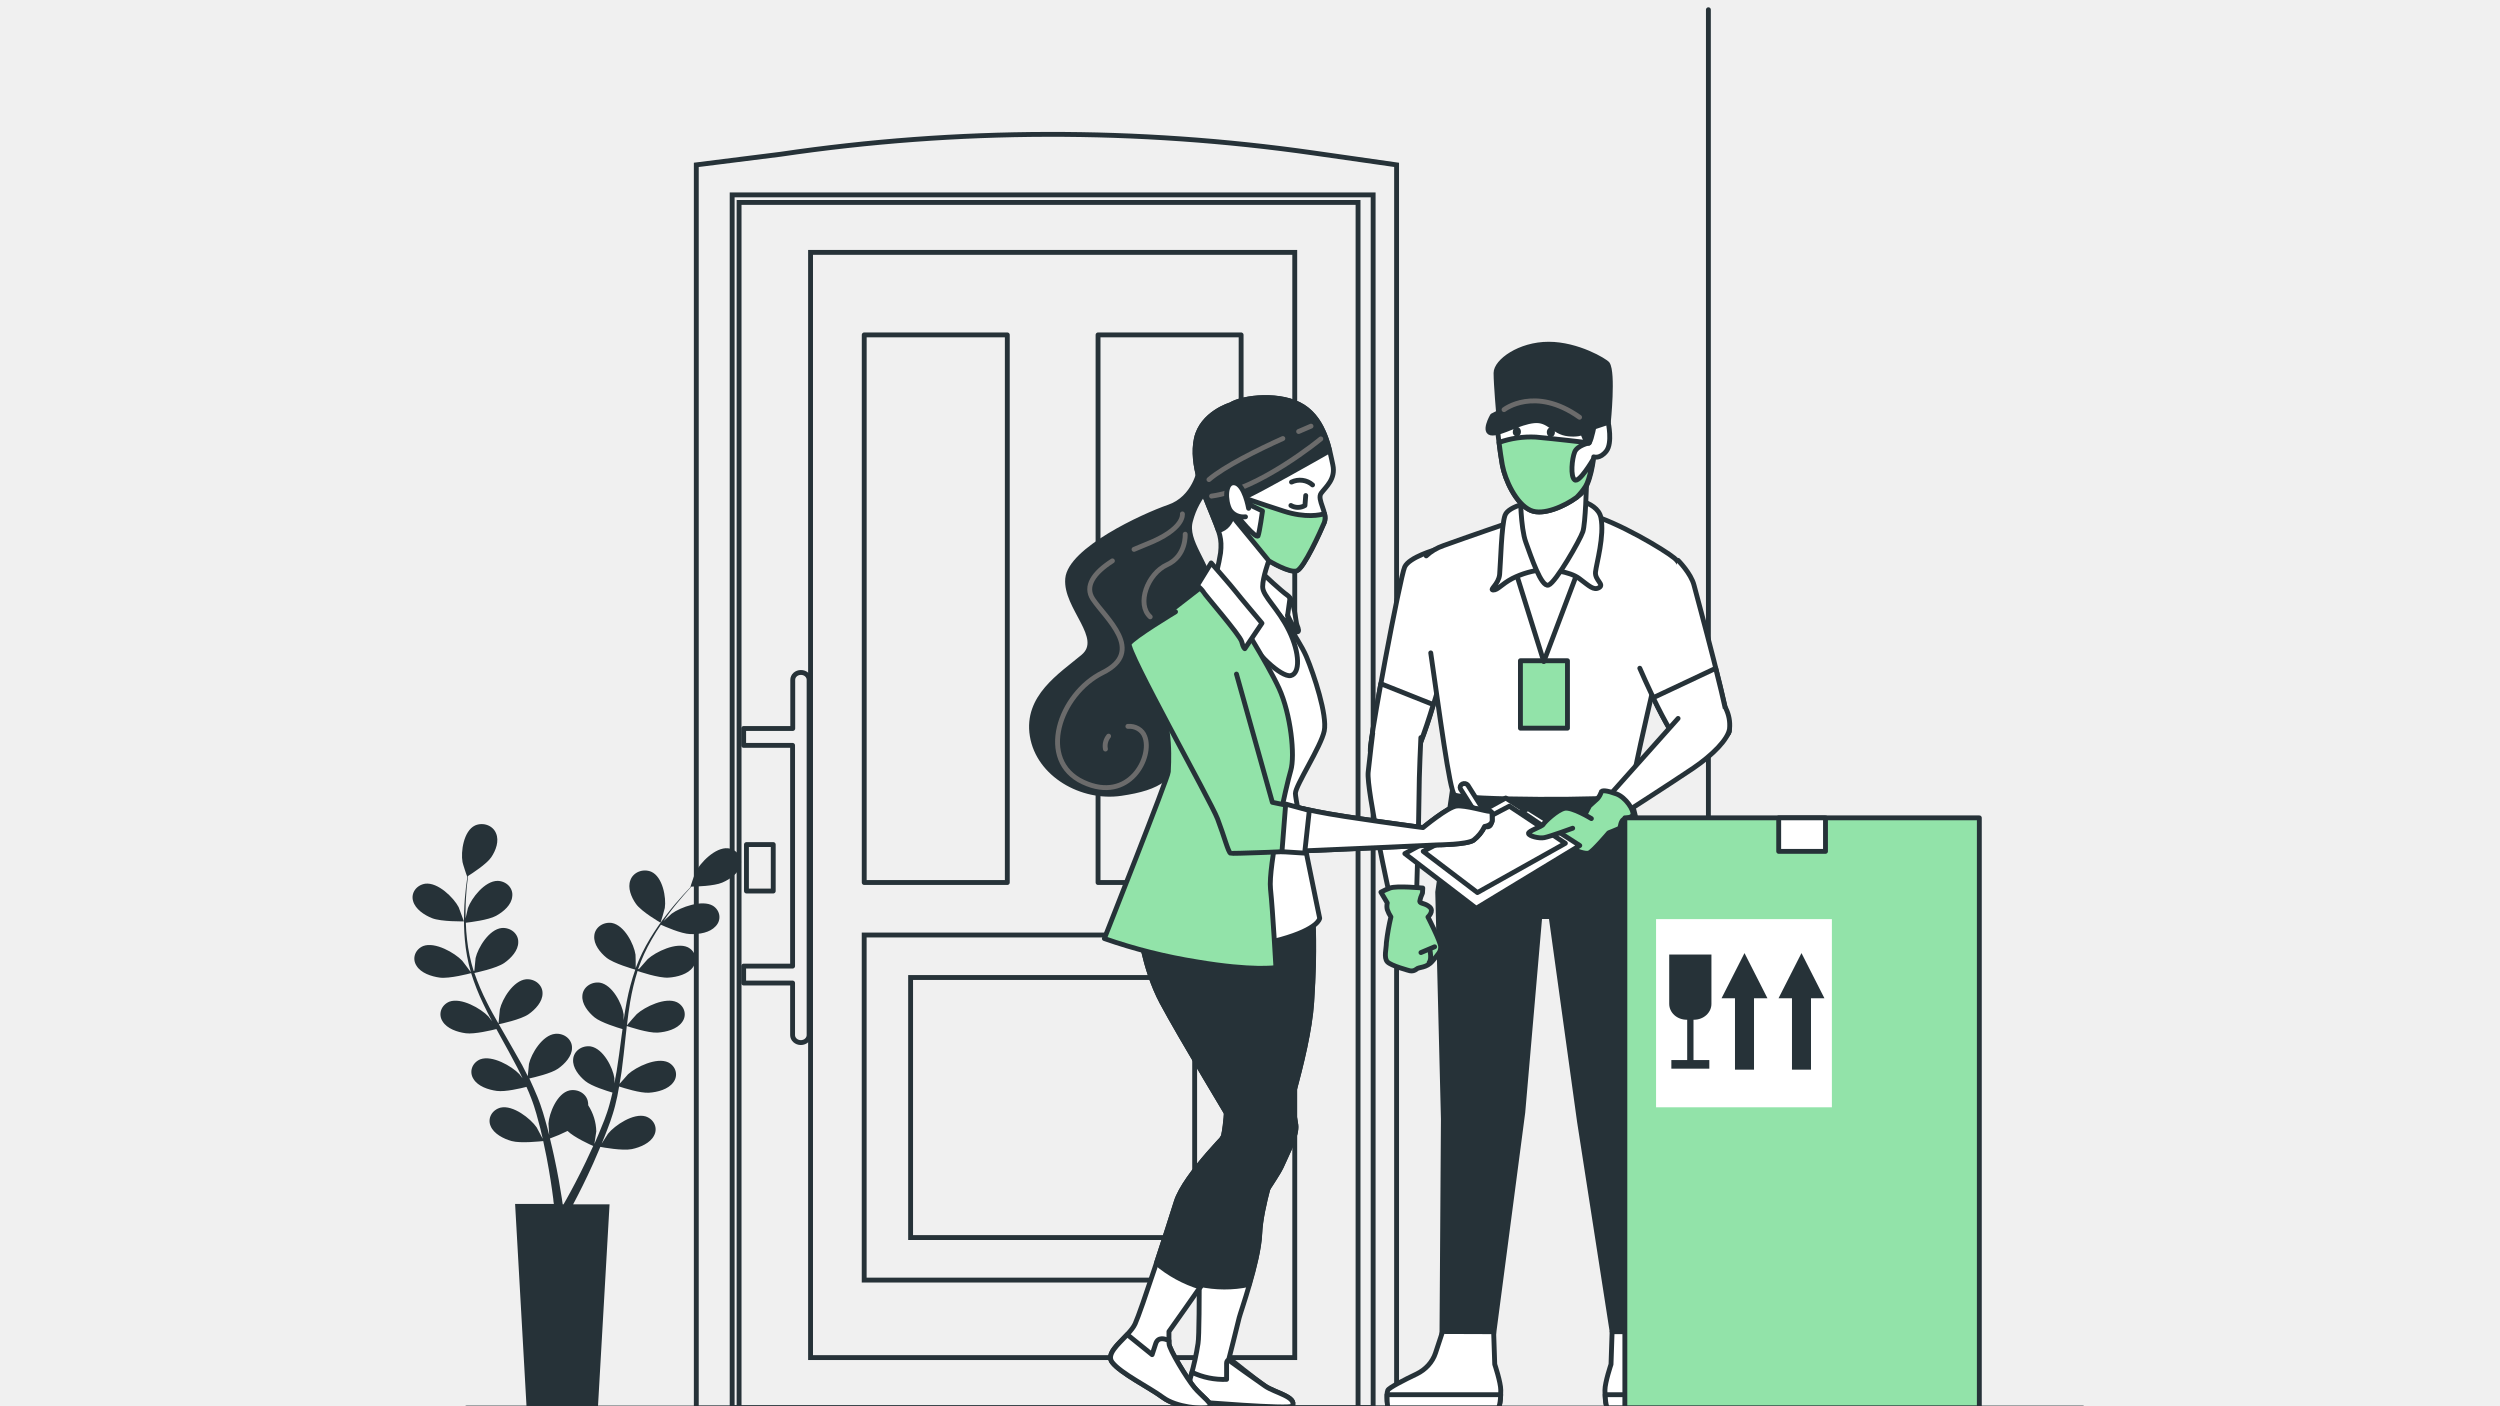
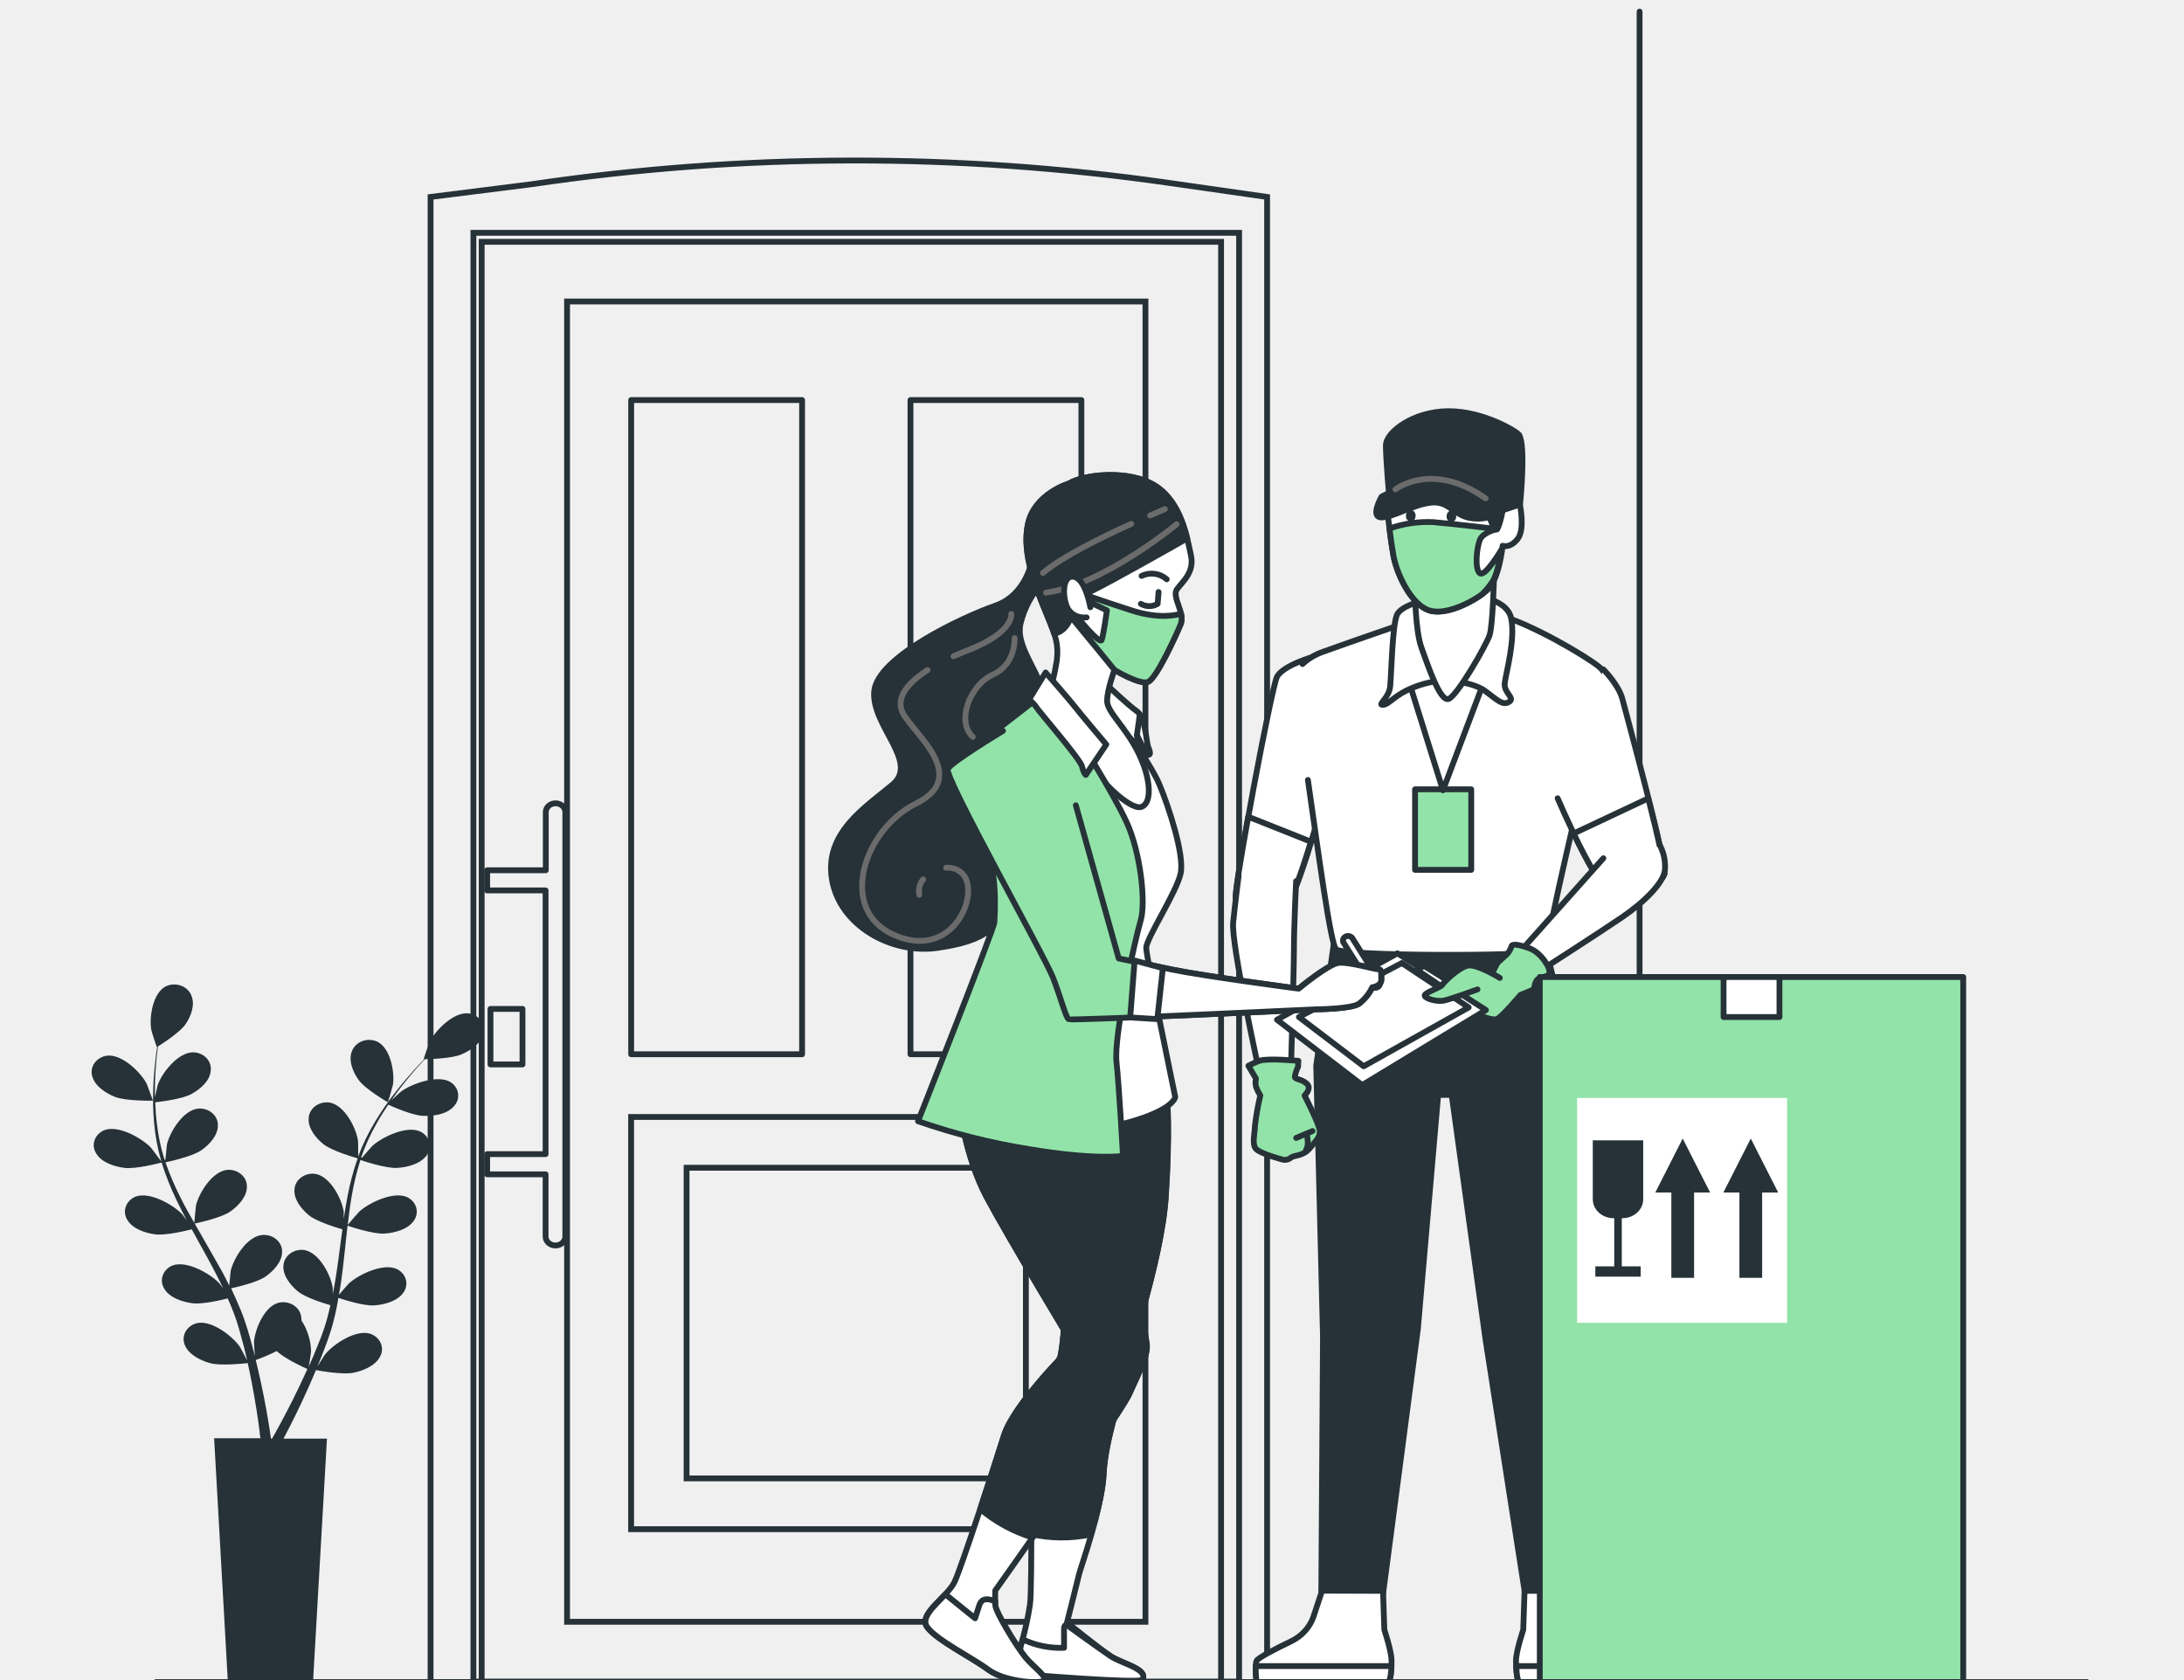
- <svg xmlns="http://www.w3.org/2000/svg" width="361" height="203" viewBox="0 0 361 303" fill="none">
+ <svg xmlns="http://www.w3.org/2000/svg" width="251" height="193" viewBox="0 0 361 303" fill="none">
  <path d="M68.888 303.391H207.042L207.042 42.004H68.888L68.888 303.391Z" stroke="#263238" stroke-width="1.051" stroke-miterlimit="10" />
  <path d="M79.365 33.242C117.404 27.62 156.184 27.532 194.254 32.98L212.093 35.533V303.486H203.788V43.629H70.38V303.486H61.159V35.533L79.365 33.242Z" stroke="#263238" stroke-width="1.051" stroke-miterlimit="10" />
  <path d="M85.785 292.607H190.145L190.145 54.396H85.785L85.785 292.607Z" stroke="#263238" stroke-width="1.051" stroke-miterlimit="10" />
  <path d="M97.344 275.901H178.577V201.527H97.344L97.344 275.901Z" stroke="#263238" stroke-width="1.051" stroke-miterlimit="10" />
  <path d="M178.586 72.181H147.749V190.212H178.586V72.181Z" stroke="#263238" stroke-width="1.051" stroke-linecap="round" stroke-linejoin="round" />
  <path d="M128.191 72.181H97.353V190.212H128.191V72.181Z" stroke="#263238" stroke-width="1.051" stroke-linecap="round" stroke-linejoin="round" />
  <path d="M107.35 266.735H168.572V210.685H107.35V266.735Z" stroke="#263238" stroke-width="1.051" stroke-miterlimit="10" />
  <path d="M83.692 144.938C83.229 144.938 82.785 145.105 82.458 145.402C82.131 145.7 81.947 146.103 81.947 146.524V157.014H71.366V160.653H81.912V208.227H71.366V211.874H81.912V223.094C81.912 223.523 82.1 223.934 82.434 224.238C82.767 224.541 83.22 224.711 83.692 224.711C84.164 224.711 84.617 224.541 84.95 224.238C85.284 223.934 85.472 223.523 85.472 223.094V146.555C85.476 146.342 85.434 146.129 85.346 145.931C85.258 145.733 85.127 145.553 84.961 145.402C84.795 145.251 84.597 145.132 84.379 145.052C84.161 144.972 83.927 144.933 83.692 144.938Z" stroke="#263238" stroke-width="1.051" stroke-linecap="round" stroke-linejoin="round" />
  <path d="M77.743 182.03H71.968V192.044H77.743V182.03Z" stroke="#263238" stroke-width="1.051" stroke-linecap="round" stroke-linejoin="round" />
  <path d="M279.299 303.328V2.097" stroke="#263238" stroke-width="1.051" stroke-linecap="round" stroke-linejoin="round" />
  <path d="M224.166 170.057L220.956 192.274L222.177 241.156L221.872 287.549H233.012L239.293 239.769L242.957 197.547H245.399L251.514 241.711L258.546 286.986H269.546L268.019 238.659L265.568 183.941L261.904 169.216L224.166 170.057Z" fill="#263238" stroke="#263238" stroke-width="1.051" stroke-linecap="round" stroke-linejoin="round" />
  <path d="M269.546 286.986L271.082 291.64C271.401 292.598 271.926 293.488 272.625 294.261C273.324 295.034 274.184 295.674 275.156 296.144C277.773 297.389 281.114 299.094 281.358 299.649C281.759 300.561 281.358 303.486 281.358 303.486H257.613C257.613 303.486 257.002 303.272 257.002 299.609C257.002 297.952 258.31 294.059 258.31 294.059L258.546 287.026L269.546 286.986Z" fill="white" stroke="#263238" stroke-width="1.051" stroke-linecap="round" stroke-linejoin="round" />
  <path d="M257.613 303.486H281.358C281.485 302.529 281.541 301.564 281.524 300.6H257.063C257.124 303.304 257.613 303.486 257.613 303.486Z" fill="white" stroke="#263238" stroke-width="1.051" stroke-linecap="round" stroke-linejoin="round" />
  <path d="M222.012 286.986L220.477 291.64C220.157 292.598 219.633 293.488 218.933 294.261C218.234 295.034 217.374 295.674 216.403 296.144C213.786 297.389 210.445 299.094 210.2 299.649C209.799 300.561 210.2 303.486 210.2 303.486H233.946C233.946 303.486 234.548 303.272 234.548 299.609C234.548 297.952 233.248 294.059 233.248 294.059L233.012 287.026L222.012 286.986Z" fill="white" stroke="#263238" stroke-width="1.051" stroke-linecap="round" stroke-linejoin="round" />
  <path d="M233.945 303.486H210.2C210.073 302.529 210.017 301.564 210.034 300.6H234.53C234.434 303.304 233.945 303.486 233.945 303.486Z" fill="white" stroke="#263238" stroke-width="1.051" stroke-linecap="round" stroke-linejoin="round" />
  <path d="M220.468 118.487C220.468 118.487 214.806 120.073 213.838 122.206C212.87 124.338 206.231 159.393 206.467 161.906C206.702 164.42 211.343 167.218 214.265 165.45C217.188 163.682 222.265 144.042 222.265 144.042" fill="white" />
  <path d="M220.468 118.487C220.468 118.487 214.806 120.073 213.838 122.206C212.87 124.338 206.231 159.393 206.467 161.906C206.702 164.42 211.343 167.218 214.265 165.45C217.188 163.682 222.265 144.042 222.265 144.042" stroke="#263238" stroke-width="1.051" stroke-linecap="round" stroke-linejoin="round" />
  <path d="M208.691 147.356C207.374 154.635 206.345 160.907 206.423 161.906C206.624 164.388 211.3 167.218 214.222 165.45C215.897 164.435 218.278 157.561 219.997 151.86L208.691 147.356Z" fill="white" stroke="#263238" stroke-width="1.051" stroke-linecap="round" stroke-linejoin="round" />
  <path d="M206.946 158.045C206.946 158.045 206.362 162.683 205.969 166.434C205.577 170.184 210.68 193.392 210.68 193.392L216.368 193.749C216.368 193.749 216.935 175.346 216.935 171.286C216.935 167.226 217.327 158.98 217.327 158.98" fill="white" />
  <path d="M206.946 158.045C206.946 158.045 206.362 162.683 205.969 166.434C205.577 170.184 210.68 193.392 210.68 193.392L216.368 193.749C216.368 193.749 216.935 175.346 216.935 171.286C216.935 167.226 217.327 158.98 217.327 158.98" stroke="#263238" stroke-width="1.051" stroke-linecap="round" stroke-linejoin="round" />
  <path d="M217.737 191.402C217.737 191.402 212.05 190.863 210.68 191.402C210 191.647 209.343 191.945 208.717 192.29L210.087 194.613C209.975 195.083 209.975 195.57 210.087 196.04C210.28 196.595 210.544 197.127 210.872 197.626C210.435 199.459 210.109 201.312 209.895 203.176C209.895 204.429 209.302 206.388 210.087 207.284C210.872 208.18 214.989 209.242 214.989 209.242C215.234 209.289 215.487 209.281 215.727 209.219C215.967 209.157 216.187 209.042 216.368 208.885C216.952 208.354 218.523 208.711 219.857 207.101C221.192 205.492 221.602 205.143 221.602 204.072C221.602 203.002 218.854 197.65 218.854 197.65C218.854 197.65 220.232 196.405 219.247 195.509C218.261 194.613 217.092 194.795 217.092 194.264C217.201 193.649 217.398 193.049 217.676 192.48L217.737 191.402Z" fill="#92E3A9" stroke="#263238" stroke-width="1.051" stroke-linecap="round" stroke-linejoin="round" />
  <path d="M220.293 204.064L217.345 205.309" stroke="#263238" stroke-width="1.051" stroke-linecap="round" stroke-linejoin="round" />
  <path d="M219.308 204.952C219.308 204.952 219.7 206.736 219.116 207.45L219.308 204.952Z" fill="white" />
  <path d="M219.308 204.952C219.308 204.952 219.7 206.736 219.116 207.45" stroke="#263238" stroke-width="1.051" stroke-linecap="round" stroke-linejoin="round" />
  <path d="M219.456 140.72C221.297 153.406 223.53 170.477 224.559 171.294C226.121 172.539 259.453 172.539 260.823 171.651C261.602 171.108 262.235 170.411 262.673 169.613C263.112 168.815 263.344 167.936 263.353 167.044C263.353 165.093 271.937 129.12 272.521 126.463C273.106 123.807 274.074 122.031 271.937 120.263C269.799 118.495 259.68 112.461 253.574 110.867C247.467 109.273 237.392 112.286 237.392 112.286C237.392 112.286 227.054 115.831 222.186 117.599C220.786 118.078 219.52 118.834 218.479 119.811" fill="white" />
  <path d="M219.456 140.72C221.297 153.406 223.53 170.477 224.559 171.294C226.121 172.539 259.453 172.539 260.823 171.651C261.602 171.108 262.235 170.411 262.673 169.613C263.112 168.815 263.344 167.936 263.353 167.044C263.353 165.093 271.937 129.12 272.521 126.463C273.106 123.807 274.074 122.031 271.937 120.263C269.799 118.495 259.68 112.461 253.574 110.867C247.467 109.273 237.392 112.286 237.392 112.286C237.392 112.286 227.054 115.831 222.186 117.599C220.786 118.078 219.52 118.834 218.479 119.811" stroke="#263238" stroke-width="1.051" stroke-linecap="round" stroke-linejoin="round" />
  <path d="M248.924 142.409H238.787V156.943H248.924V142.409Z" fill="#92E3A9" stroke="#263238" stroke-width="1.051" stroke-linecap="round" stroke-linejoin="round" />
  <path d="M236.842 120.263L243.821 142.591L252.788 118.844C252.788 118.844 249.674 114.411 245.81 114.086C241.945 113.761 238.203 117.067 236.842 120.263Z" fill="white" stroke="#263238" stroke-width="1.051" stroke-linecap="round" stroke-linejoin="round" />
  <path d="M241.91 108.036C241.91 108.036 236.257 108.916 235.472 111.049C234.687 113.182 234.504 121.674 234.303 123.807C234.103 125.94 231.965 127.169 232.942 127.169C233.919 127.169 234.687 125.932 237.034 124.687C239.138 123.624 241.46 122.963 243.856 122.745C245.024 122.745 249.316 123.094 251.462 124.687C253.608 126.281 254.585 127.351 255.754 126.638C256.923 125.924 254.777 125.052 254.969 123.276C255.161 121.5 256.923 115.474 256.138 111.581C255.353 107.687 248.339 107.148 246.595 107.148C244.999 107.271 243.426 107.569 241.91 108.036Z" fill="white" stroke="#263238" stroke-width="1.051" stroke-linecap="round" stroke-linejoin="round" />
  <path d="M238.787 106.435C238.787 106.435 238.787 113.706 239.956 116.893C241.125 120.081 243.271 126.638 244.833 126.107C246.394 125.575 251.654 116.362 252.239 114.594C252.823 112.826 253.024 104.286 253.024 104.286C253.024 104.286 245.225 108.036 238.787 106.435Z" fill="white" stroke="#263238" stroke-width="1.051" stroke-linecap="round" stroke-linejoin="round" />
  <path d="M257.7 91.021C257.7 91.021 258.677 95.453 257.307 97.221C255.938 98.99 254.585 98.466 254.585 98.466C254.585 98.466 254.001 104.492 251.855 106.435C249.709 108.377 244.056 111.398 240.933 109.979C237.81 108.56 235.472 103.43 234.888 100.234C234.303 97.039 233.719 91.552 233.719 91.552C233.719 91.552 236.057 88.896 241.518 88.539C244.81 88.272 248.091 89.16 250.686 91.021C251.654 91.552 254.585 89.958 255.92 89.958C256.301 89.945 256.678 90.04 256.997 90.231C257.316 90.421 257.562 90.697 257.7 91.021Z" fill="white" stroke="#263238" stroke-width="1.051" stroke-linecap="round" stroke-linejoin="round" />
  <path d="M250.485 103.43C249.508 102.716 249.901 98.815 250.485 97.404C251.07 95.992 253.608 95.453 253.608 95.453C253.608 95.453 246.202 94.565 242.102 94.208C239.399 94.07 236.694 94.462 234.172 95.358C234.373 96.991 234.635 98.831 234.888 100.234C235.472 103.406 237.819 108.568 240.933 109.979C243.664 111.224 248.348 109.067 250.904 107.204C251.637 106.477 252.281 105.679 252.823 104.825C253.8 103.239 254.385 99.156 254.385 99.156C254.385 99.156 251.462 104.135 250.485 103.43Z" fill="#92E3A9" stroke="#263238" stroke-width="1.051" stroke-linecap="round" stroke-linejoin="round" />
  <path d="M238.892 93.058C238.892 93.637 238.499 94.113 238.019 94.113C237.752 94.074 237.512 93.942 237.349 93.746C237.187 93.549 237.114 93.303 237.147 93.058C237.147 92.472 237.539 91.996 238.019 91.996C238.499 91.996 238.892 92.472 238.892 93.058Z" fill="#263238" />
  <path d="M246.219 93.161C246.219 93.748 245.835 94.216 245.347 94.216C244.858 94.216 244.475 93.748 244.475 93.161C244.475 92.575 244.867 92.107 245.347 92.107C245.827 92.107 246.219 92.575 246.219 93.161Z" fill="#263238" />
  <path d="M251.654 91.552C251.654 91.552 253.024 96.309 253.608 95.453C254.193 94.597 254.777 91.195 254.777 91.195L251.654 91.552Z" fill="#263238" stroke="#263238" stroke-width="1.051" stroke-linecap="round" stroke-linejoin="round" />
  <path d="M234.111 89.427C234.111 89.427 233.527 82.87 233.527 80.388C233.527 77.906 238.595 74.188 244.867 74.188C251.14 74.188 257.08 77.819 257.543 78.437C258.834 80.356 257.735 91.021 257.735 91.021L253.443 92.44C253.443 92.44 248.374 88.365 245.26 88.008C242.146 87.651 234.111 89.427 234.111 89.427Z" fill="#263238" stroke="#263238" stroke-width="1.051" stroke-linecap="round" stroke-linejoin="round" />
  <path d="M232.742 89.617C232.742 89.617 239.372 85.899 244.641 86.961C249.91 88.023 253.408 92.456 253.408 92.456C253.408 92.456 252.44 93.875 249.125 93.518C245.81 93.162 245.025 90.347 241.718 90.68C238.412 91.013 234.888 93.344 232.742 93.344C230.596 93.344 232.742 89.617 232.742 89.617Z" fill="#263238" stroke="#263238" stroke-width="1.051" stroke-linecap="round" stroke-linejoin="round" />
  <path d="M235.254 88.293C235.254 88.293 241.884 83.092 251.532 89.934" stroke="#6B6B6B" stroke-width="1.051" stroke-linecap="round" stroke-linejoin="round" />
  <path d="M272.765 120.778C272.765 120.778 275.548 123.569 276.202 126.13C276.856 128.691 284.367 156.07 283.757 157.783C283.146 159.496 277.537 161.946 274.658 161.47C271.779 160.994 264.513 144.026 264.513 144.026" fill="white" />
  <path d="M272.765 120.778C272.765 120.778 275.548 123.569 276.202 126.13C276.856 128.691 284.367 156.07 283.757 157.783C283.146 159.496 277.537 161.946 274.658 161.47C271.779 160.994 264.513 144.026 264.513 144.026" stroke="#263238" stroke-width="1.051" stroke-linecap="round" stroke-linejoin="round" />
  <path d="M283.731 157.807C284.01 157.014 282.571 150.782 280.869 144.042L267.4 150.385C269.747 155.269 272.94 161.216 274.632 161.486C277.511 161.946 283.12 159.504 283.731 157.807Z" fill="white" stroke="#263238" stroke-width="1.051" stroke-linecap="round" stroke-linejoin="round" />
  <path d="M272.765 154.849L257.203 172.293L259.636 176.258C259.636 176.258 272.033 168.289 276.115 165.506C280.198 162.723 283.574 159.329 283.862 157.046C284.003 155.55 283.724 154.047 283.05 152.677" fill="white" />
  <path d="M272.765 154.849L257.203 172.293L259.636 176.258C259.636 176.258 272.033 168.289 276.115 165.506C280.198 162.723 283.574 159.329 283.862 157.046C284.003 155.55 283.724 154.047 283.05 152.677" stroke="#263238" stroke-width="1.051" stroke-linecap="round" stroke-linejoin="round" />
  <path d="M257.813 179.501C257.813 179.501 259.261 178.938 259.88 178.652C260.5 178.367 260.186 177.788 260.692 176.947C261.198 176.107 262.715 176.448 263.021 175.592C263.326 174.735 261.529 171.865 259.47 171.112C257.412 170.358 256.243 170.239 256.173 170.771C256.021 171.261 255.763 171.719 255.414 172.119L253.669 173.704L252.884 175.227C252.884 175.227 245.966 177.177 243.742 177.661C241.517 178.145 246.935 181.919 248.976 182.672C251.017 183.425 252.718 184.131 253.538 183.861C254.358 183.592 257.813 179.501 257.813 179.501Z" fill="#92E3A9" stroke="#263238" stroke-width="1.051" stroke-linecap="round" stroke-linejoin="round" />
  <path d="M235.612 172L251.576 182.236L229.253 195.771L213.873 183.98L235.612 172Z" fill="white" stroke="#263238" stroke-width="1.051" stroke-linecap="round" stroke-linejoin="round" />
  <path d="M239.092 174.973L240.427 174.275L245.984 177.756L244.257 178.454L239.092 174.973Z" fill="white" stroke="#263238" stroke-width="1.051" stroke-linecap="round" stroke-linejoin="round" />
  <path d="M236.406 173.752L217.833 183.497L229.514 192.377L248.47 181.76L236.406 173.752Z" fill="white" stroke="#263238" stroke-width="1.051" stroke-linecap="round" stroke-linejoin="round" />
  <path d="M254.079 176.432C254.079 176.432 249.892 173.855 248.278 174.22C246.664 174.584 243.978 177.161 243.716 177.669C243.454 178.176 240.401 179.104 240.523 179.651C240.645 180.198 242.739 180.769 243.943 180.539C245.147 180.309 250.049 178.509 250.049 178.509" fill="#92E3A9" />
  <path d="M254.079 176.432C254.079 176.432 249.892 173.855 248.278 174.22C246.664 174.584 243.978 177.161 243.716 177.669C243.454 178.176 240.401 179.104 240.523 179.651C240.645 180.198 242.739 180.769 243.943 180.539C245.147 180.309 250.049 178.509 250.049 178.509" stroke="#263238" stroke-width="1.051" stroke-linecap="round" stroke-linejoin="round" />
  <path d="M337.694 176.273H261.294V303.486H337.694V176.273Z" fill="#92E3A9" stroke="#263238" stroke-width="1.051" stroke-linecap="round" stroke-linejoin="round" />
  <path d="M305.915 198.102H268.02V238.659H305.915V198.102Z" fill="white" />
  <path d="M304.537 176.273H294.452V183.497H304.537V176.273Z" fill="white" stroke="#263238" stroke-width="1.051" stroke-linecap="round" stroke-linejoin="round" />
  <path d="M292.027 215.157L287.081 205.42L282.134 215.157H285.03V230.547H289.131V215.157H292.027Z" fill="#263238" />
  <path d="M304.309 215.157L299.363 205.42L294.417 215.157H297.313V230.547H301.413V215.157H304.309Z" fill="#263238" />
  <path d="M270.864 205.737H279.954V216.37C279.954 217.277 279.557 218.146 278.852 218.787C278.147 219.428 277.191 219.788 276.194 219.788H274.615C273.618 219.788 272.661 219.428 271.956 218.787C271.251 218.146 270.855 217.277 270.855 216.37V205.737H270.864Z" fill="#263238" />
  <path d="M276.089 216.267H274.728V229.921H276.089V216.267Z" fill="#263238" />
  <path d="M279.5 228.478H271.317V230.333H279.5V228.478Z" fill="#263238" />
  <path d="M169.644 101.146C169.644 101.146 168.667 107.346 163.015 109.297C157.362 111.248 141.764 118.511 141.206 124.719C140.648 130.927 149.397 137.477 144.521 141.552C139.644 145.628 132.212 150.234 133.573 158.6C134.934 166.965 144.294 172.245 152.677 171.008C161.061 169.772 164.184 167.639 166.914 160.019C169.644 152.399 165.169 142.654 166.914 138.928C168.659 135.201 173.151 133.79 172.375 127.589C171.599 121.389 166.33 116.782 167.69 112.175C168.35 109.65 169.616 107.289 171.398 105.261L169.644 101.146Z" fill="#263238" stroke="#263238" stroke-width="1.051" stroke-linecap="round" stroke-linejoin="round" />
  <path d="M150.026 158.663C149.709 159.06 149.486 159.512 149.369 159.99C149.251 160.469 149.244 160.964 149.345 161.446" stroke="#6B6B6B" stroke-width="1.051" stroke-linecap="round" stroke-linejoin="round" />
  <path d="M150.846 120.889C146.789 123.482 144.818 126.36 146.632 129.119C149.345 133.227 158.086 140.347 148.743 144.977C139.4 149.608 134.576 163.912 144.53 168.566C154.483 173.22 159.604 163.087 157.798 158.702C157.548 158.027 157.055 157.447 156.398 157.057C155.741 156.667 154.959 156.49 154.178 156.554" stroke="#6B6B6B" stroke-width="1.051" stroke-linecap="round" stroke-linejoin="round" />
  <path d="M165.928 110.764C165.928 110.764 166.53 114.047 158.077 117.337C157.205 117.678 156.333 118.043 155.504 118.407" stroke="#6B6B6B" stroke-width="1.051" stroke-linecap="round" stroke-linejoin="round" />
  <path d="M166.53 115.141C166.53 115.141 166.827 119.803 162.613 121.722C158.4 123.641 155.975 130.214 158.993 132.949" stroke="#6B6B6B" stroke-width="1.051" stroke-linecap="round" stroke-linejoin="round" />
  <path d="M194.035 198.244C194.035 198.244 194.559 204.167 193.782 215.997C193.006 227.828 186.49 246.064 186.228 248.665C185.966 251.266 182.843 259.766 182.581 265.942C182.32 272.119 178.438 282.863 178.167 284.02C177.688 286.082 175.986 292.742 175.986 292.742C175.986 292.742 181.692 297.333 183.777 298.752C185.861 300.172 190.659 301.084 189.613 303.05C189.203 303.843 168.519 302.098 168.519 302.098C168.519 302.098 166.958 299.022 167.734 296.651C168.407 294.326 168.929 291.967 169.296 289.587C169.557 288.167 169.557 279.168 169.557 273.958C169.557 268.749 168.781 261.89 170.081 256.681C171.265 252.62 172.832 248.659 174.765 244.843C174.765 244.843 176.074 239.642 175.289 228.747C174.503 217.853 171.119 201.059 171.119 201.059C171.119 201.059 187.789 201.773 194.035 198.244Z" fill="white" stroke="#263238" stroke-width="1.051" stroke-linecap="round" stroke-linejoin="round" />
  <path d="M183.785 298.76C181.7 297.341 176.414 293.519 176.414 293.519C176.414 293.519 176.458 293.289 176.545 292.917C176.048 292.956 175.454 293.131 175.454 293.813V297.301C172.869 297.403 170.301 296.877 168.013 295.779C167.926 296.08 167.839 296.374 167.743 296.659C166.966 299.038 168.528 302.106 168.528 302.106C168.528 302.106 189.211 303.819 189.621 303.05C190.659 301.092 185.853 300.18 183.785 298.76Z" fill="white" stroke="#263238" stroke-width="1.051" stroke-linecap="round" stroke-linejoin="round" />
  <path d="M180.296 276.845C181.369 273.245 182.477 269.003 182.608 265.919C182.869 259.766 185.992 251.242 186.254 248.641C186.516 246.041 193.024 227.812 193.809 215.974C194.594 204.136 194.062 198.221 194.062 198.221C187.816 201.773 171.145 201.067 171.145 201.067C171.145 201.067 174.53 217.869 175.315 228.755C176.1 239.642 174.791 244.851 174.791 244.851C172.858 248.667 171.291 252.628 170.107 256.689C168.807 261.899 169.584 268.765 169.584 273.966V276.805C173.102 277.582 176.771 277.596 180.296 276.845Z" fill="#263238" stroke="#263238" stroke-width="1.051" stroke-linecap="round" stroke-linejoin="round" />
  <path d="M156.542 199.41C156.542 199.41 157.58 208.639 161.488 215.974C165.396 223.308 177.112 242.726 177.112 242.726C177.112 242.726 166.434 253.137 164.594 259.06C162.753 264.983 157.039 282.49 155.739 285.329C154.44 288.167 148.97 291.252 150.793 293.615C152.616 295.977 158.862 299.062 161.732 301.195C164.602 303.328 170.325 303.795 171.625 303.32C172.925 302.844 170.063 300.941 168.502 299.062C166.94 297.183 163.032 290.776 163.032 289.595V286.986C163.032 286.986 185.713 255.032 187.249 251.48C188.784 247.928 190.633 244.621 190.372 242.488C190.11 240.355 182.564 199.172 182.564 199.172L156.542 199.41Z" fill="white" stroke="#263238" stroke-width="1.051" stroke-linecap="round" stroke-linejoin="round" />
  <path d="M171.642 303.32C172.942 302.852 170.08 300.941 168.519 299.062C166.957 297.183 163.049 290.776 163.049 289.595V288.96C162.064 288.477 160.668 288.12 160.179 289.595L159.403 291.973L154.047 287.644C152.058 289.777 149.467 291.894 150.81 293.63C152.633 296.009 158.88 299.078 161.75 301.211C164.62 303.343 170.342 303.795 171.642 303.32Z" fill="white" stroke="#263238" stroke-width="1.051" stroke-linecap="round" stroke-linejoin="round" />
  <path d="M190.389 242.488C190.136 240.355 182.582 199.172 182.582 199.172L156.542 199.41C156.542 199.41 157.58 208.639 161.488 215.974C165.396 223.308 177.112 242.726 177.112 242.726C177.112 242.726 166.434 253.137 164.594 259.06C163.721 261.819 162.038 267.108 160.337 272.254C163.05 274.556 166.266 276.312 169.776 277.408C176.589 267.687 186.245 253.755 187.223 251.48C188.828 247.936 190.651 244.621 190.389 242.488Z" fill="#263238" stroke="#263238" stroke-width="1.051" stroke-linecap="round" stroke-linejoin="round" />
  <path d="M184.239 128.2C184.239 128.2 190.965 137.516 192.64 141.489C194.315 145.461 197.185 154.175 196.504 157.537C195.824 160.899 190.284 169.296 190.284 171.016C190.284 172.737 195.518 197.912 195.518 197.912C195.518 197.912 195.353 200.203 187.109 202.494C178.865 204.786 169.802 204.017 163.556 202.954C157.31 201.892 154.832 199.592 154.832 199.592C154.832 199.592 165.248 168.114 165.248 166.743C165.248 165.371 161.383 149.172 160.014 145.2C158.644 141.227 158.33 138.936 160.886 135.685C163.442 132.434 174.669 128.81 177.365 127.439C180.06 126.067 183.393 126.218 184.239 128.2Z" fill="white" stroke="#263238" stroke-width="1.051" stroke-linecap="round" stroke-linejoin="round" />
  <path d="M183.393 123.767C183.393 123.767 187.091 127.28 188.627 128.35C190.162 129.421 190.302 134.004 190.642 134.773C190.982 135.542 191.148 136.295 190.642 136.144C190.136 135.994 188.627 132.632 188.627 132.632L188.792 134.773C188.792 134.773 183.079 128.35 182.407 127.28C181.735 126.209 183.393 123.767 183.393 123.767Z" fill="white" stroke="#263238" stroke-width="1.051" stroke-linecap="round" stroke-linejoin="round" />
  <path d="M188.609 132.632L189.115 128.961" stroke="#263238" stroke-width="1.051" stroke-linecap="round" stroke-linejoin="round" />
  <path d="M176.335 87.239C176.335 87.239 170.115 89.07 168.938 94.573C167.76 100.076 170.621 106.641 172.305 110.764C173.989 114.887 174.486 116.116 174.154 119.169C173.756 121.704 173.138 124.207 172.305 126.654C172.305 126.654 178.35 133.227 179.868 136.89C181.386 140.553 187.266 146.064 189.281 145.612C191.296 145.16 191.296 140.854 188.941 135.986C186.585 131.118 183.227 128.501 183.227 126.471C183.227 124.441 184.57 120.818 184.57 120.818C184.57 120.818 189.115 123.569 190.624 122.959C192.133 122.348 195.666 114.554 196.504 112.572C197.341 110.589 194.829 107.679 195.832 106.308C196.835 104.936 199.025 103.247 198.353 100.194C197.682 97.142 196.678 90.68 191.968 87.667C187.257 84.654 179.022 85.573 176.335 87.239Z" fill="white" stroke="#263238" stroke-width="1.051" stroke-linecap="round" stroke-linejoin="round" />
  <path d="M177.347 132.021C177.347 132.021 184.239 142.868 186.76 148.371C189.281 153.874 190.249 162.881 189.281 166.092C188.313 169.304 184.405 186.708 184.919 191.608C185.434 196.508 186.088 208.552 186.088 208.552C186.088 208.552 181.046 209.345 169.112 207.323C162.281 206.236 155.582 204.55 149.109 202.288C149.109 202.288 162.892 167.448 162.892 166.378C162.892 165.307 163.765 156.142 160.371 150.52C156.978 144.898 154.317 139.213 156.673 137.08C159.028 134.947 170.962 125.773 170.962 125.773L177.347 132.021Z" fill="#92E3A9" stroke="#263238" stroke-width="1.051" stroke-linecap="round" stroke-linejoin="round" />
  <path d="M191.968 87.714C187.266 84.654 179.022 85.573 176.335 87.254C176.335 87.254 170.115 89.086 168.938 94.589C167.76 100.091 170.621 106.657 172.305 110.78C172.898 112.254 173.352 113.349 173.666 114.3C173.893 114.287 174.115 114.233 174.32 114.142C177.513 112.77 176.335 108.647 180.374 106.657C183.654 105.071 193.957 99.267 197.673 97.142C196.87 93.978 195.413 89.95 191.968 87.714Z" fill="#263238" stroke="#263238" stroke-width="1.051" stroke-linecap="round" stroke-linejoin="round" />
  <path d="M195.762 94.596C195.762 94.596 182.503 105.554 172.209 106.926" stroke="#6B6B6B" stroke-width="1.051" stroke-linecap="round" stroke-linejoin="round" />
  <path d="M187.58 94.517C182.276 96.896 174.931 100.551 171.651 103.366" stroke="#6B6B6B" stroke-width="1.051" stroke-linecap="round" stroke-linejoin="round" />
  <path d="M193.651 91.853C193.651 91.853 192.622 92.281 190.982 93.003" stroke="#6B6B6B" stroke-width="1.051" stroke-linecap="round" stroke-linejoin="round" />
  <path d="M192.509 106.807L192.343 108.948C191.893 109.217 191.367 109.36 190.829 109.36C190.292 109.36 189.765 109.217 189.316 108.948" stroke="#263238" stroke-width="1.051" stroke-linecap="round" stroke-linejoin="round" />
  <path d="M193.983 104.516C193.399 103.985 192.643 103.639 191.826 103.529C191.009 103.419 190.175 103.551 189.447 103.905" stroke="#263238" stroke-width="1.051" stroke-linecap="round" stroke-linejoin="round" />
  <path d="M196.557 110.724C195.641 111.002 192.526 111.7 187.763 110.169C182.049 108.338 178.691 107.117 178.691 107.117C178.691 107.117 176.842 106.324 176.17 107.727C175.498 109.131 176.004 110.478 177.679 112.485C179.354 114.491 184.571 120.889 184.571 120.889C184.571 120.889 189.116 123.641 190.625 123.03C192.134 122.42 195.667 114.625 196.504 112.643C196.724 112.021 196.742 111.355 196.557 110.724ZM182.224 115.482C181.884 116.275 177.679 111.351 176.842 109.828C176.004 108.306 178.019 107.228 179.703 108.449L183.192 110.13C183.192 110.13 182.555 114.752 182.224 115.521V115.482Z" fill="#92E3A9" stroke="#263238" stroke-width="1.051" stroke-linecap="round" stroke-linejoin="round" />
  <path d="M180.2 109.559C180.2 109.559 179.328 104.365 177.173 104.064C175.018 103.763 175.158 108.028 176.17 109.868C176.498 110.398 176.993 110.827 177.592 111.098C178.191 111.37 178.865 111.472 179.528 111.39" fill="white" />
  <path d="M180.2 109.559C180.2 109.559 179.328 104.365 177.173 104.064C175.018 103.763 175.158 108.028 176.17 109.868C176.498 110.398 176.993 110.827 177.592 111.098C178.191 111.37 178.865 111.472 179.528 111.39" stroke="#263238" stroke-width="1.051" stroke-linecap="round" stroke-linejoin="round" />
  <path d="M172.131 121.333C172.131 121.333 176.676 126.527 177.365 127.446C178.054 128.366 183.079 134.321 183.079 134.321L179.38 139.816C179.38 139.816 179.04 139.665 178.708 138.293C178.377 136.921 170.639 128.057 170.473 127.597C170.108 127.078 169.655 126.615 169.13 126.225L172.131 121.333Z" fill="white" stroke="#263238" stroke-width="1.051" stroke-linecap="round" stroke-linejoin="round" />
  <path d="M231.537 178.216C231.375 178.22 231.215 178.183 231.075 178.108C230.935 178.034 230.82 177.926 230.744 177.796L225.85 170.017C225.766 169.828 225.762 169.618 225.837 169.426C225.913 169.234 226.064 169.074 226.26 168.976C226.457 168.878 226.687 168.85 226.905 168.895C227.124 168.941 227.316 169.058 227.446 169.224L232.331 177.003C232.397 177.096 232.44 177.201 232.459 177.31C232.477 177.42 232.47 177.531 232.438 177.638C232.406 177.745 232.349 177.845 232.273 177.93C232.196 178.016 232.1 178.086 231.991 178.137C231.85 178.2 231.694 178.227 231.537 178.216Z" fill="white" stroke="#263238" stroke-width="1.051" stroke-linecap="round" stroke-linejoin="round" />
  <path d="M164.445 131.863C164.445 131.863 155.286 137.373 154.483 138.713C153.681 140.053 172.017 172.57 173.509 176.495C175.001 180.42 175.786 183.631 176.301 183.901C176.815 184.17 220.974 182.101 220.974 182.101C220.974 182.101 227.193 182.061 228.676 181.102C229.721 180.29 230.545 179.269 231.084 178.121C231.084 178.121 232.759 177.922 232.715 176.701C232.672 175.48 232.82 174.862 232.148 174.878C231.477 174.893 226.914 173.514 225.039 173.72C223.163 173.926 217.807 178.374 217.807 178.374C217.807 178.374 200.744 176.13 194.978 174.933C189.211 173.736 185.321 172.927 185.321 172.927L177.583 145.287" fill="#92E3A9" />
  <path d="M164.445 131.863C164.445 131.863 155.286 137.373 154.483 138.713C153.681 140.053 172.017 172.57 173.509 176.495C175.001 180.42 175.786 183.631 176.301 183.901C176.815 184.17 220.974 182.101 220.974 182.101C220.974 182.101 227.193 182.061 228.676 181.102C229.721 180.29 230.545 179.269 231.084 178.121C231.084 178.121 232.759 177.922 232.715 176.701C232.672 175.48 232.82 174.862 232.148 174.878C231.477 174.893 226.914 173.514 225.039 173.72C223.163 173.926 217.807 178.374 217.807 178.374C217.807 178.374 200.744 176.13 194.978 174.933C189.211 173.736 185.321 172.927 185.321 172.927L177.583 145.287" stroke="#263238" stroke-width="1.051" stroke-linecap="round" stroke-linejoin="round" />
  <path d="M188.679 183.544C201.904 183.005 220.956 182.101 220.956 182.101C220.956 182.101 227.176 182.062 228.659 181.102C229.703 180.29 230.527 179.27 231.067 178.121C231.067 178.121 232.742 177.923 232.698 176.702C232.654 175.48 232.803 174.862 232.131 174.878C231.459 174.894 226.897 173.514 225.021 173.72C223.146 173.926 217.79 178.375 217.79 178.375C217.79 178.375 200.726 176.131 194.96 174.933L190.04 173.911L188.679 183.544Z" fill="white" stroke="#263238" stroke-width="1.051" stroke-linecap="round" stroke-linejoin="round" />
  <path d="M188.191 173.3L187.388 183.568L192.282 183.877L193.285 174.679L188.191 173.3Z" fill="white" stroke="#263238" stroke-width="1.051" stroke-linecap="round" stroke-linejoin="round" />
  <path d="M53.456 198.871C53.5 198.871 54.329 195.929 54.372 195.699C54.713 193.463 53.928 188.976 51.433 187.881C51.013 187.709 50.558 187.619 50.097 187.618C49.637 187.616 49.181 187.703 48.76 187.872C48.338 188.041 47.961 188.289 47.652 188.599C47.343 188.909 47.109 189.275 46.966 189.673C46.294 191.346 47.149 193.4 48.153 194.811C49.33 196.508 53.456 198.871 53.456 198.871Z" fill="#263238" />
  <path d="M67.99 182.831C65.233 182.561 61.953 186.002 60.95 188.056C60.863 188.23 59.851 191.156 59.903 191.156H59.956C59.441 191.695 58.883 192.274 58.298 192.924C57.216 194.129 56.013 195.501 54.809 197.071C53.491 198.75 52.282 200.497 51.188 202.304C49.954 204.331 48.921 206.454 48.1 208.647V208.727C48.1 207.989 48.1 205.92 48.057 205.761C47.734 203.533 45.675 199.418 42.953 198.926C42.498 198.86 42.032 198.882 41.586 198.991C41.141 199.1 40.726 199.293 40.368 199.558C40.011 199.823 39.719 200.154 39.512 200.529C39.305 200.904 39.188 201.314 39.167 201.733C39.002 203.509 40.415 205.286 41.785 206.404C43.337 207.664 47.656 208.893 48.004 208.988C47.224 211.232 46.612 213.52 46.172 215.839C45.911 217.187 45.693 218.551 45.492 219.922C45.492 219.288 45.492 218.709 45.492 218.63C45.178 216.402 43.119 212.287 40.389 211.795C39.934 211.731 39.469 211.755 39.024 211.865C38.58 211.975 38.166 212.169 37.809 212.433C37.452 212.698 37.16 213.028 36.952 213.401C36.745 213.775 36.626 214.184 36.603 214.602C36.446 216.378 37.859 218.154 39.22 219.272C40.581 220.39 44.279 221.524 45.257 221.802C45.187 222.333 45.108 222.856 45.038 223.387C44.707 225.917 44.384 228.438 43.983 230.912C43.843 231.776 43.678 232.633 43.503 233.489C43.503 232.918 43.503 232.442 43.503 232.371C43.189 230.135 41.13 226.028 38.4 225.536C37.945 225.471 37.48 225.494 37.036 225.603C36.592 225.712 36.177 225.904 35.82 226.168C35.463 226.432 35.171 226.762 34.963 227.135C34.755 227.508 34.636 227.917 34.614 228.335C34.457 230.111 35.87 231.887 37.231 233.005C38.592 234.123 41.933 235.146 43.093 235.487C42.884 236.351 42.683 237.224 42.448 238.056C42.273 238.627 42.142 239.182 41.933 239.745C41.724 240.308 41.532 240.855 41.34 241.402C40.921 242.441 40.467 243.519 40.066 244.526C39.769 245.224 39.473 245.89 39.194 246.556C39.342 245.692 39.595 243.995 39.604 243.852C39.56 241.869 38.959 239.928 37.859 238.215C37.867 237.995 37.852 237.774 37.815 237.557C37.758 237.141 37.605 236.741 37.366 236.383C37.128 236.025 36.809 235.717 36.43 235.478C36.051 235.239 35.622 235.076 35.169 234.998C34.716 234.921 34.251 234.93 33.803 235.027C31.116 235.669 29.441 239.951 29.293 242.163C29.293 242.298 29.38 243.749 29.458 244.661C29.319 244.13 29.197 243.614 29.048 243.075C28.769 241.997 28.455 240.934 28.115 239.785L27.565 238.112C27.391 237.557 27.129 236.986 26.92 236.407C26.388 235.091 25.777 233.782 25.175 232.442C26.213 232.212 29.886 231.364 31.36 230.333C32.834 229.302 34.387 227.637 34.37 225.853C34.381 225.43 34.293 225.009 34.111 224.62C33.929 224.23 33.657 223.88 33.315 223.593C32.972 223.306 32.566 223.089 32.123 222.957C31.681 222.824 31.212 222.779 30.749 222.824C27.993 223.094 25.594 227.09 25.096 229.295C25.096 229.429 24.905 231.055 24.835 231.943C24.433 231.15 24.05 230.357 23.622 229.564C22.401 227.352 21.066 225.1 19.784 222.824C19.383 222.135 18.99 221.445 18.598 220.755C18.973 220.676 23.36 219.748 25.009 218.598C26.475 217.575 28.036 215.902 28.019 214.118C28.031 213.7 27.947 213.284 27.771 212.897C27.595 212.511 27.331 212.162 26.997 211.874C26.663 211.586 26.266 211.365 25.832 211.226C25.398 211.087 24.936 211.032 24.477 211.066C21.721 211.335 19.322 215.332 18.824 217.536C18.824 217.702 18.554 220.033 18.528 220.628C17.655 219.106 16.783 217.583 16.033 216.053C14.983 213.993 14.08 211.875 13.329 209.71C13.503 209.67 18.083 208.727 19.775 207.545C21.25 206.522 22.802 204.841 22.785 203.065C22.799 202.647 22.715 202.23 22.54 201.843C22.364 201.456 22.1 201.106 21.766 200.818C21.432 200.53 21.034 200.309 20.599 200.171C20.164 200.032 19.702 199.978 19.243 200.013C16.486 200.282 14.096 204.279 13.59 206.483C13.59 206.626 13.381 208.402 13.32 209.25H13.163C12.469 207.047 11.996 204.791 11.75 202.51C11.593 201.258 11.523 200.052 11.488 198.879C12.36 198.784 16.347 198.3 17.996 197.396C19.644 196.492 21.328 195.017 21.485 193.241C21.549 192.827 21.516 192.405 21.388 192.003C21.261 191.601 21.041 191.228 20.744 190.908C20.446 190.589 20.078 190.33 19.663 190.148C19.248 189.967 18.796 189.867 18.336 189.856C15.562 189.856 12.7 193.582 11.933 195.723C11.933 195.834 11.61 197.063 11.427 197.959C11.427 197.428 11.427 196.881 11.427 196.373C11.427 194.47 11.558 192.726 11.688 191.18C11.776 190.3 11.872 189.507 11.968 188.801C12.77 188.294 15.972 186.24 16.966 184.765C17.961 183.29 18.711 181.261 17.996 179.603C17.842 179.208 17.598 178.847 17.28 178.544C16.962 178.24 16.578 178.001 16.151 177.842C15.725 177.682 15.266 177.606 14.806 177.619C14.345 177.632 13.892 177.732 13.477 177.915C11.008 179.072 10.363 183.584 10.773 185.804C10.773 185.994 11.732 188.936 11.776 188.912H11.828C11.715 189.626 11.61 190.387 11.514 191.227C11.348 192.774 11.165 194.518 11.121 196.429C11.042 198.491 11.094 200.556 11.278 202.613C11.478 204.918 11.901 207.203 12.543 209.44V209.52C12.107 208.893 10.799 207.188 10.711 207.07C9.089 205.365 4.858 202.939 2.302 203.898C1.883 204.072 1.51 204.324 1.205 204.638C0.901 204.952 0.672 205.32 0.535 205.72C0.397 206.119 0.354 206.54 0.407 206.956C0.461 207.372 0.61 207.772 0.845 208.132C1.787 209.718 4.047 210.463 5.879 210.709C7.946 210.979 12.29 209.837 12.631 209.742C13.337 212.002 14.212 214.217 15.248 216.37C15.841 217.631 16.486 218.876 17.149 220.129C16.757 219.597 16.399 219.13 16.338 219.066C14.716 217.361 10.485 214.943 7.929 215.895C7.51 216.069 7.136 216.322 6.831 216.637C6.527 216.951 6.298 217.321 6.161 217.721C6.024 218.121 5.98 218.542 6.034 218.959C6.087 219.375 6.237 219.776 6.472 220.137C7.423 221.722 9.673 222.468 11.505 222.706C13.337 222.943 17.088 222.047 18.074 221.794L18.851 223.221C20.107 225.497 21.38 227.764 22.541 230.024C22.959 230.817 23.326 231.61 23.709 232.403C23.352 231.935 23.055 231.546 23.003 231.491C21.38 229.786 17.149 227.36 14.593 228.319C14.175 228.493 13.801 228.745 13.496 229.059C13.192 229.373 12.964 229.742 12.826 230.141C12.689 230.54 12.645 230.962 12.699 231.377C12.752 231.793 12.902 232.194 13.137 232.553C14.079 234.139 16.338 234.884 18.17 235.13C20.002 235.376 23.404 234.551 24.556 234.258C24.922 235.051 25.28 235.915 25.585 236.732C25.777 237.287 26.012 237.818 26.178 238.389C26.344 238.96 26.518 239.515 26.693 240.07C26.972 241.148 27.277 242.258 27.565 243.313C27.748 244.05 27.897 244.748 28.062 245.454C27.661 244.661 26.841 243.115 26.754 242.996C25.437 241.085 21.66 238.112 18.973 238.73C18.532 238.845 18.123 239.042 17.772 239.309C17.421 239.576 17.135 239.906 16.933 240.28C16.731 240.653 16.617 241.061 16.599 241.477C16.58 241.893 16.658 242.308 16.827 242.695C17.498 244.368 19.601 245.446 21.372 245.938C23.317 246.477 27.635 245.985 28.167 245.938C28.429 247.111 28.664 248.253 28.874 249.331C29.598 253.074 30.052 256.221 30.331 258.418C30.331 258.814 30.418 259.163 30.462 259.488H22.104L24.582 303.407H39.953L42.465 259.567H34.614L34.788 259.242C35.853 257.228 37.336 254.318 38.932 250.766C39.438 249.648 39.953 248.435 40.476 247.19C40.999 247.293 45.265 248.078 47.254 247.674C49.06 247.301 51.25 246.374 52.052 244.748C52.257 244.373 52.372 243.963 52.391 243.545C52.41 243.127 52.332 242.709 52.161 242.32C51.991 241.931 51.732 241.579 51.403 241.287C51.072 240.995 50.679 240.77 50.246 240.625C47.629 239.832 43.599 242.536 42.133 244.352C42.046 244.455 41.261 245.715 40.755 246.508C40.965 246.001 41.174 245.509 41.383 244.978C41.802 243.939 42.186 242.893 42.605 241.767L43.154 240.094C43.355 239.547 43.477 238.936 43.651 238.349C44.009 236.986 44.297 235.59 44.524 234.171C45.527 234.504 49.104 235.638 50.962 235.519C52.82 235.4 55.123 234.781 56.196 233.291C56.461 232.949 56.645 232.559 56.733 232.149C56.822 231.738 56.814 231.314 56.71 230.906C56.606 230.499 56.409 230.115 56.131 229.781C55.853 229.448 55.501 229.171 55.097 228.969C52.628 227.812 48.214 229.937 46.452 231.531C46.347 231.626 45.23 232.894 44.628 233.6C44.777 232.752 44.925 231.903 45.047 231.039C45.387 228.533 45.649 225.996 45.919 223.467C45.998 222.674 46.094 221.881 46.181 221.144C46.539 221.262 50.761 222.69 52.837 222.563C54.678 222.444 56.998 221.825 58.071 220.335C58.337 219.992 58.52 219.602 58.609 219.191C58.698 218.779 58.69 218.355 58.586 217.947C58.483 217.538 58.285 217.154 58.007 216.82C57.729 216.485 57.376 216.208 56.972 216.006C54.503 214.856 50.089 216.981 48.327 218.575C48.196 218.693 46.583 220.517 46.207 221.001C46.408 219.296 46.617 217.599 46.905 215.934C47.28 213.688 47.814 211.466 48.502 209.282C48.667 209.337 53.073 210.868 55.193 210.709C57.042 210.59 59.354 209.972 60.427 208.481C60.691 208.138 60.872 207.748 60.959 207.337C61.047 206.926 61.038 206.503 60.933 206.096C60.829 205.688 60.631 205.305 60.353 204.971C60.075 204.638 59.722 204.361 59.319 204.16C56.859 203.002 52.436 205.135 50.682 206.721C50.569 206.824 49.339 208.219 48.772 208.893L48.633 208.822C49.394 206.633 50.369 204.51 51.546 202.479C52.174 201.353 52.846 200.314 53.526 199.307C54.312 199.664 57.888 201.266 59.86 201.329C61.831 201.392 64.082 201.02 65.329 199.64C65.634 199.326 65.862 198.956 65.999 198.557C66.136 198.157 66.178 197.735 66.124 197.319C66.07 196.903 65.92 196.502 65.684 196.143C65.447 195.783 65.13 195.472 64.754 195.232C62.442 193.836 57.775 195.517 55.856 196.92C55.751 196.992 54.774 197.88 54.111 198.506C54.425 198.062 54.739 197.594 55.044 197.174C56.205 195.588 57.373 194.193 58.429 192.972C59.031 192.282 59.589 191.663 60.113 191.093C61.09 191.093 65.015 190.974 66.734 190.236C68.452 189.499 70.319 188.191 70.729 186.446C70.829 186.044 70.836 185.627 70.75 185.223C70.664 184.818 70.487 184.433 70.23 184.094C69.972 183.754 69.64 183.467 69.255 183.249C68.87 183.032 68.439 182.889 67.99 182.831ZM37.458 250.187C35.791 253.668 34.256 256.531 33.157 258.497C32.939 258.894 32.738 259.242 32.546 259.567H32.363C32.311 259.187 32.25 258.775 32.18 258.291C31.84 256.071 31.308 252.907 30.488 249.141C30.235 247.951 29.929 246.683 29.615 245.382C30.915 244.91 32.182 244.368 33.41 243.757C34.832 245.16 38.47 246.794 38.941 247C38.426 248.11 37.938 249.18 37.449 250.187H37.458Z" fill="#263238" />
  <path d="M4.204 197.896C6.193 198.689 11.069 198.586 11.069 198.586C11.069 198.586 10.022 195.691 9.935 195.517C8.862 193.479 5.486 190.125 2.738 190.466C2.284 190.535 1.851 190.69 1.468 190.922C1.084 191.153 0.759 191.454 0.512 191.807C0.265 192.16 0.103 192.557 0.035 192.97C-0.032 193.384 -0.003 193.806 0.121 194.209C0.592 195.937 2.511 197.222 4.204 197.896Z" fill="#263238" />
  <path d="M360 303.486H11.627" stroke="#263238" stroke-width="1.051" stroke-linecap="round" stroke-linejoin="round" />
</svg>
